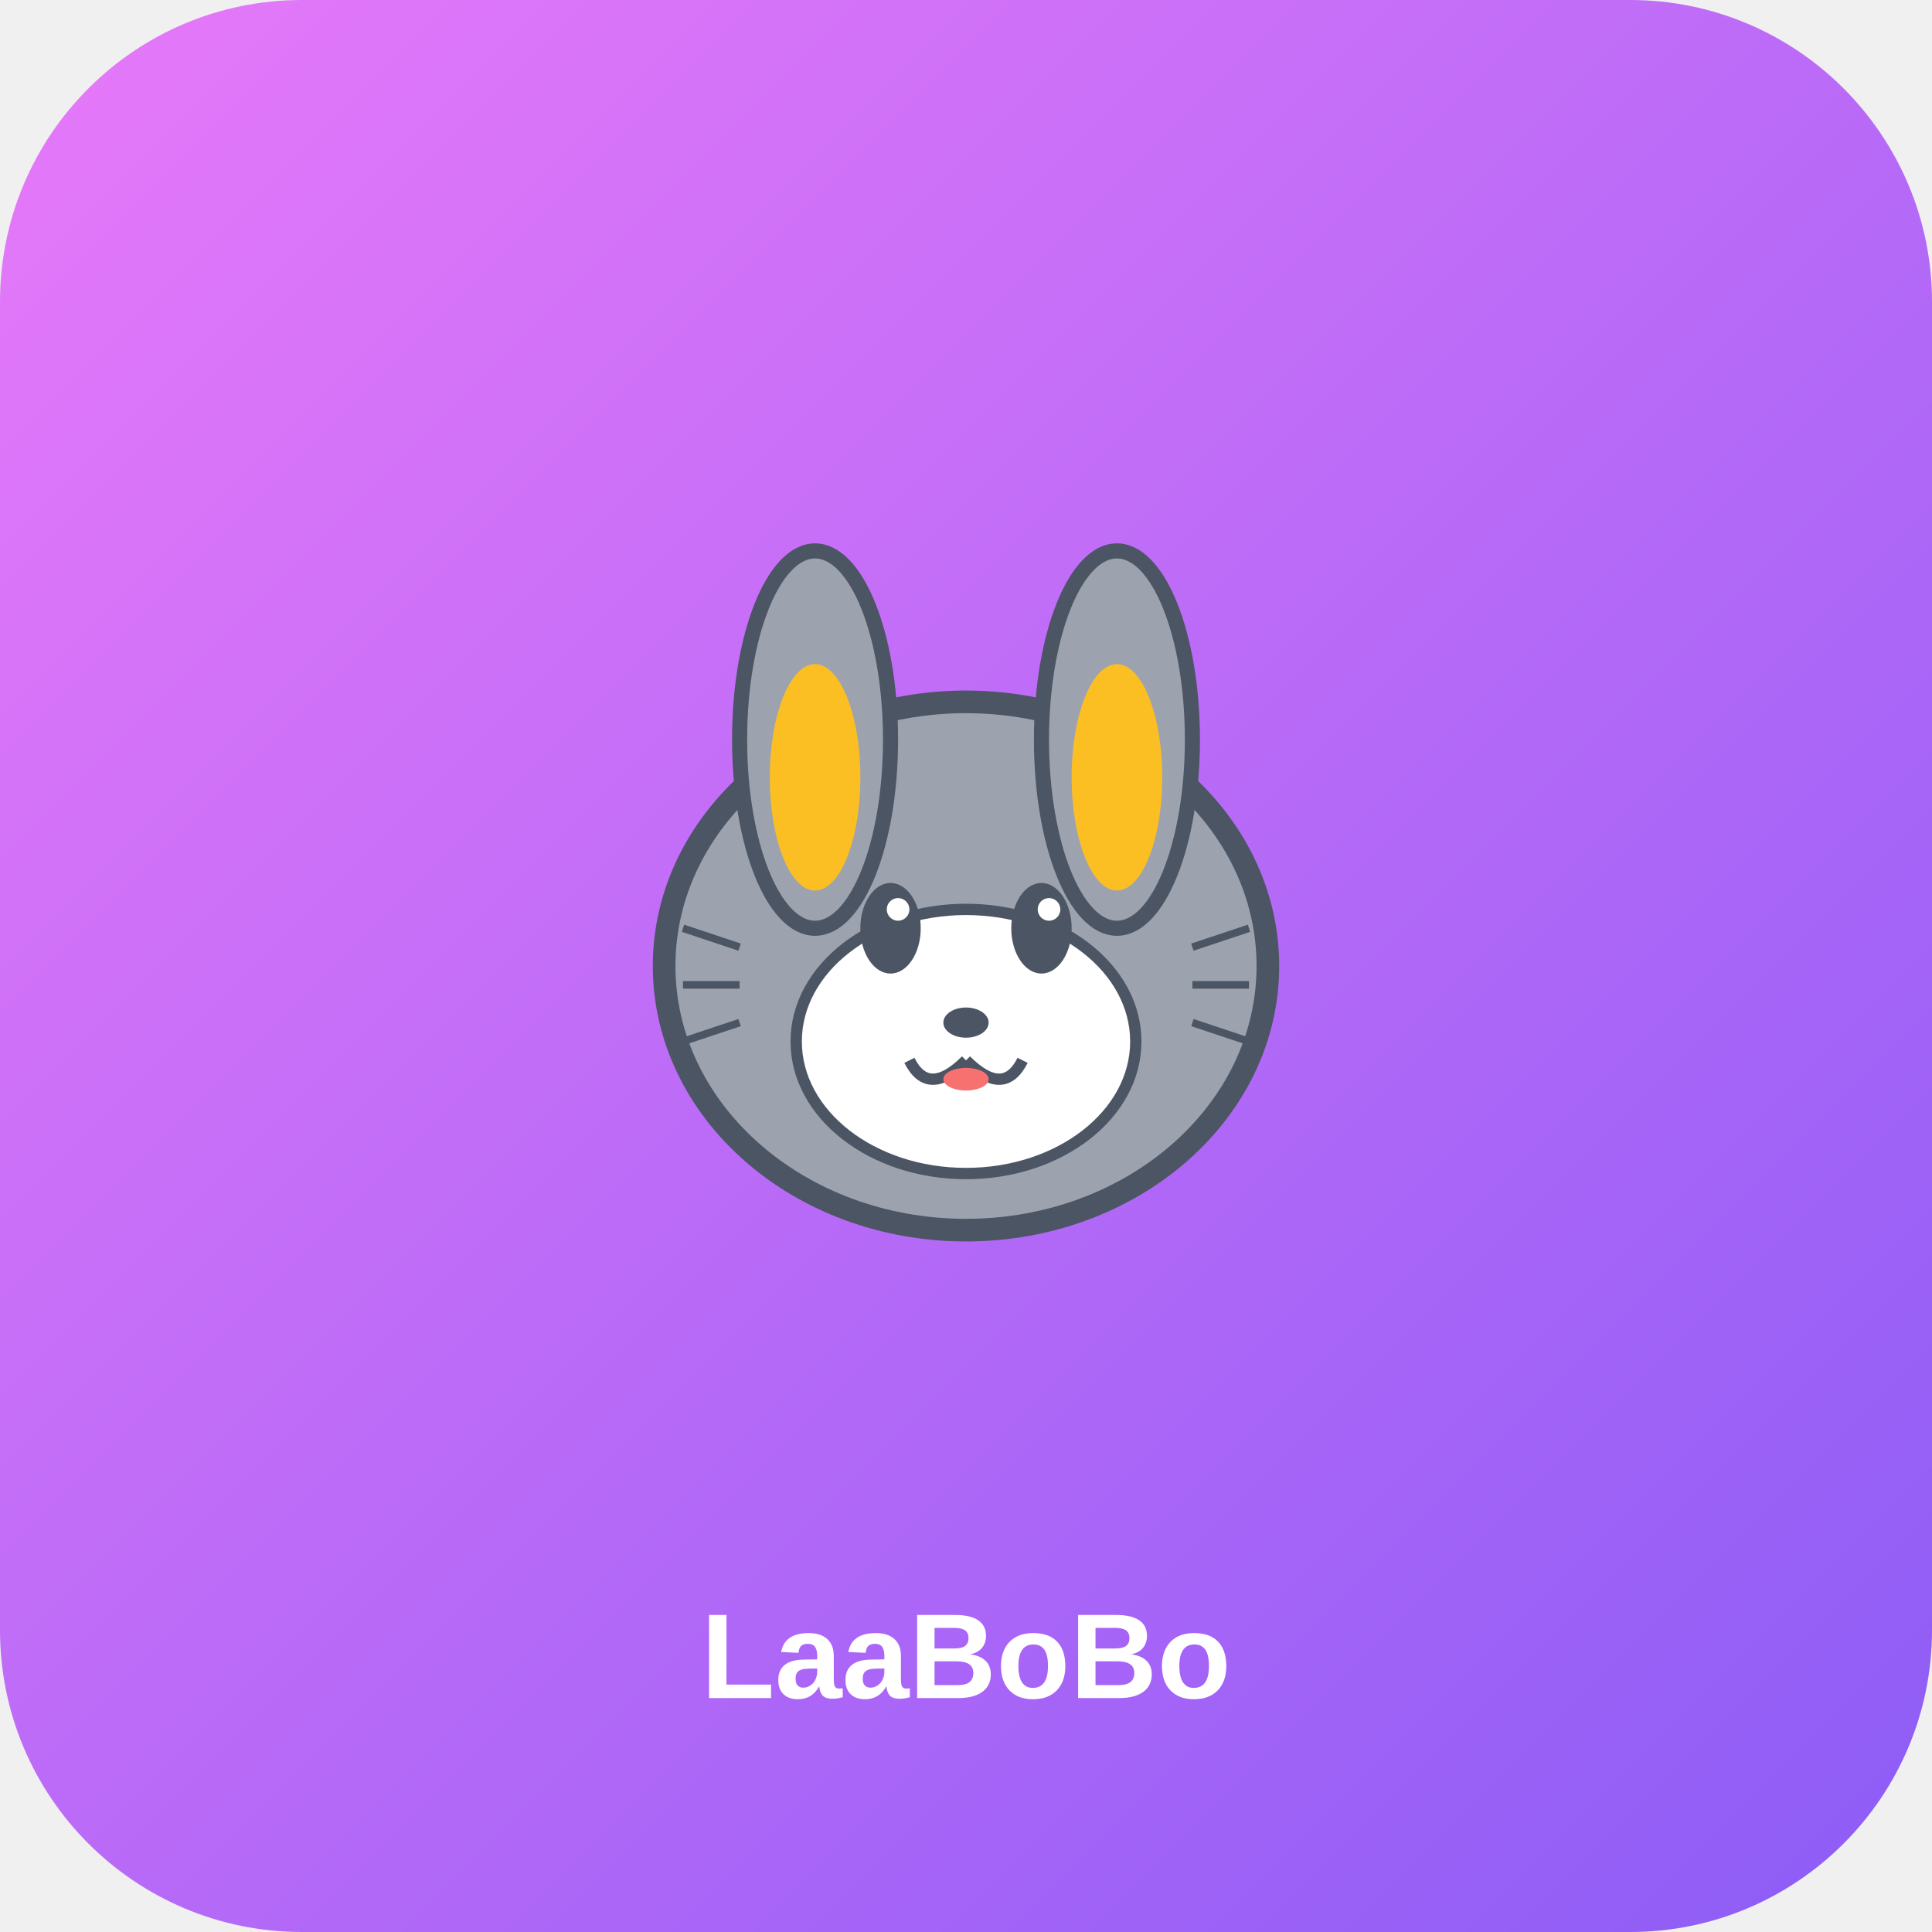
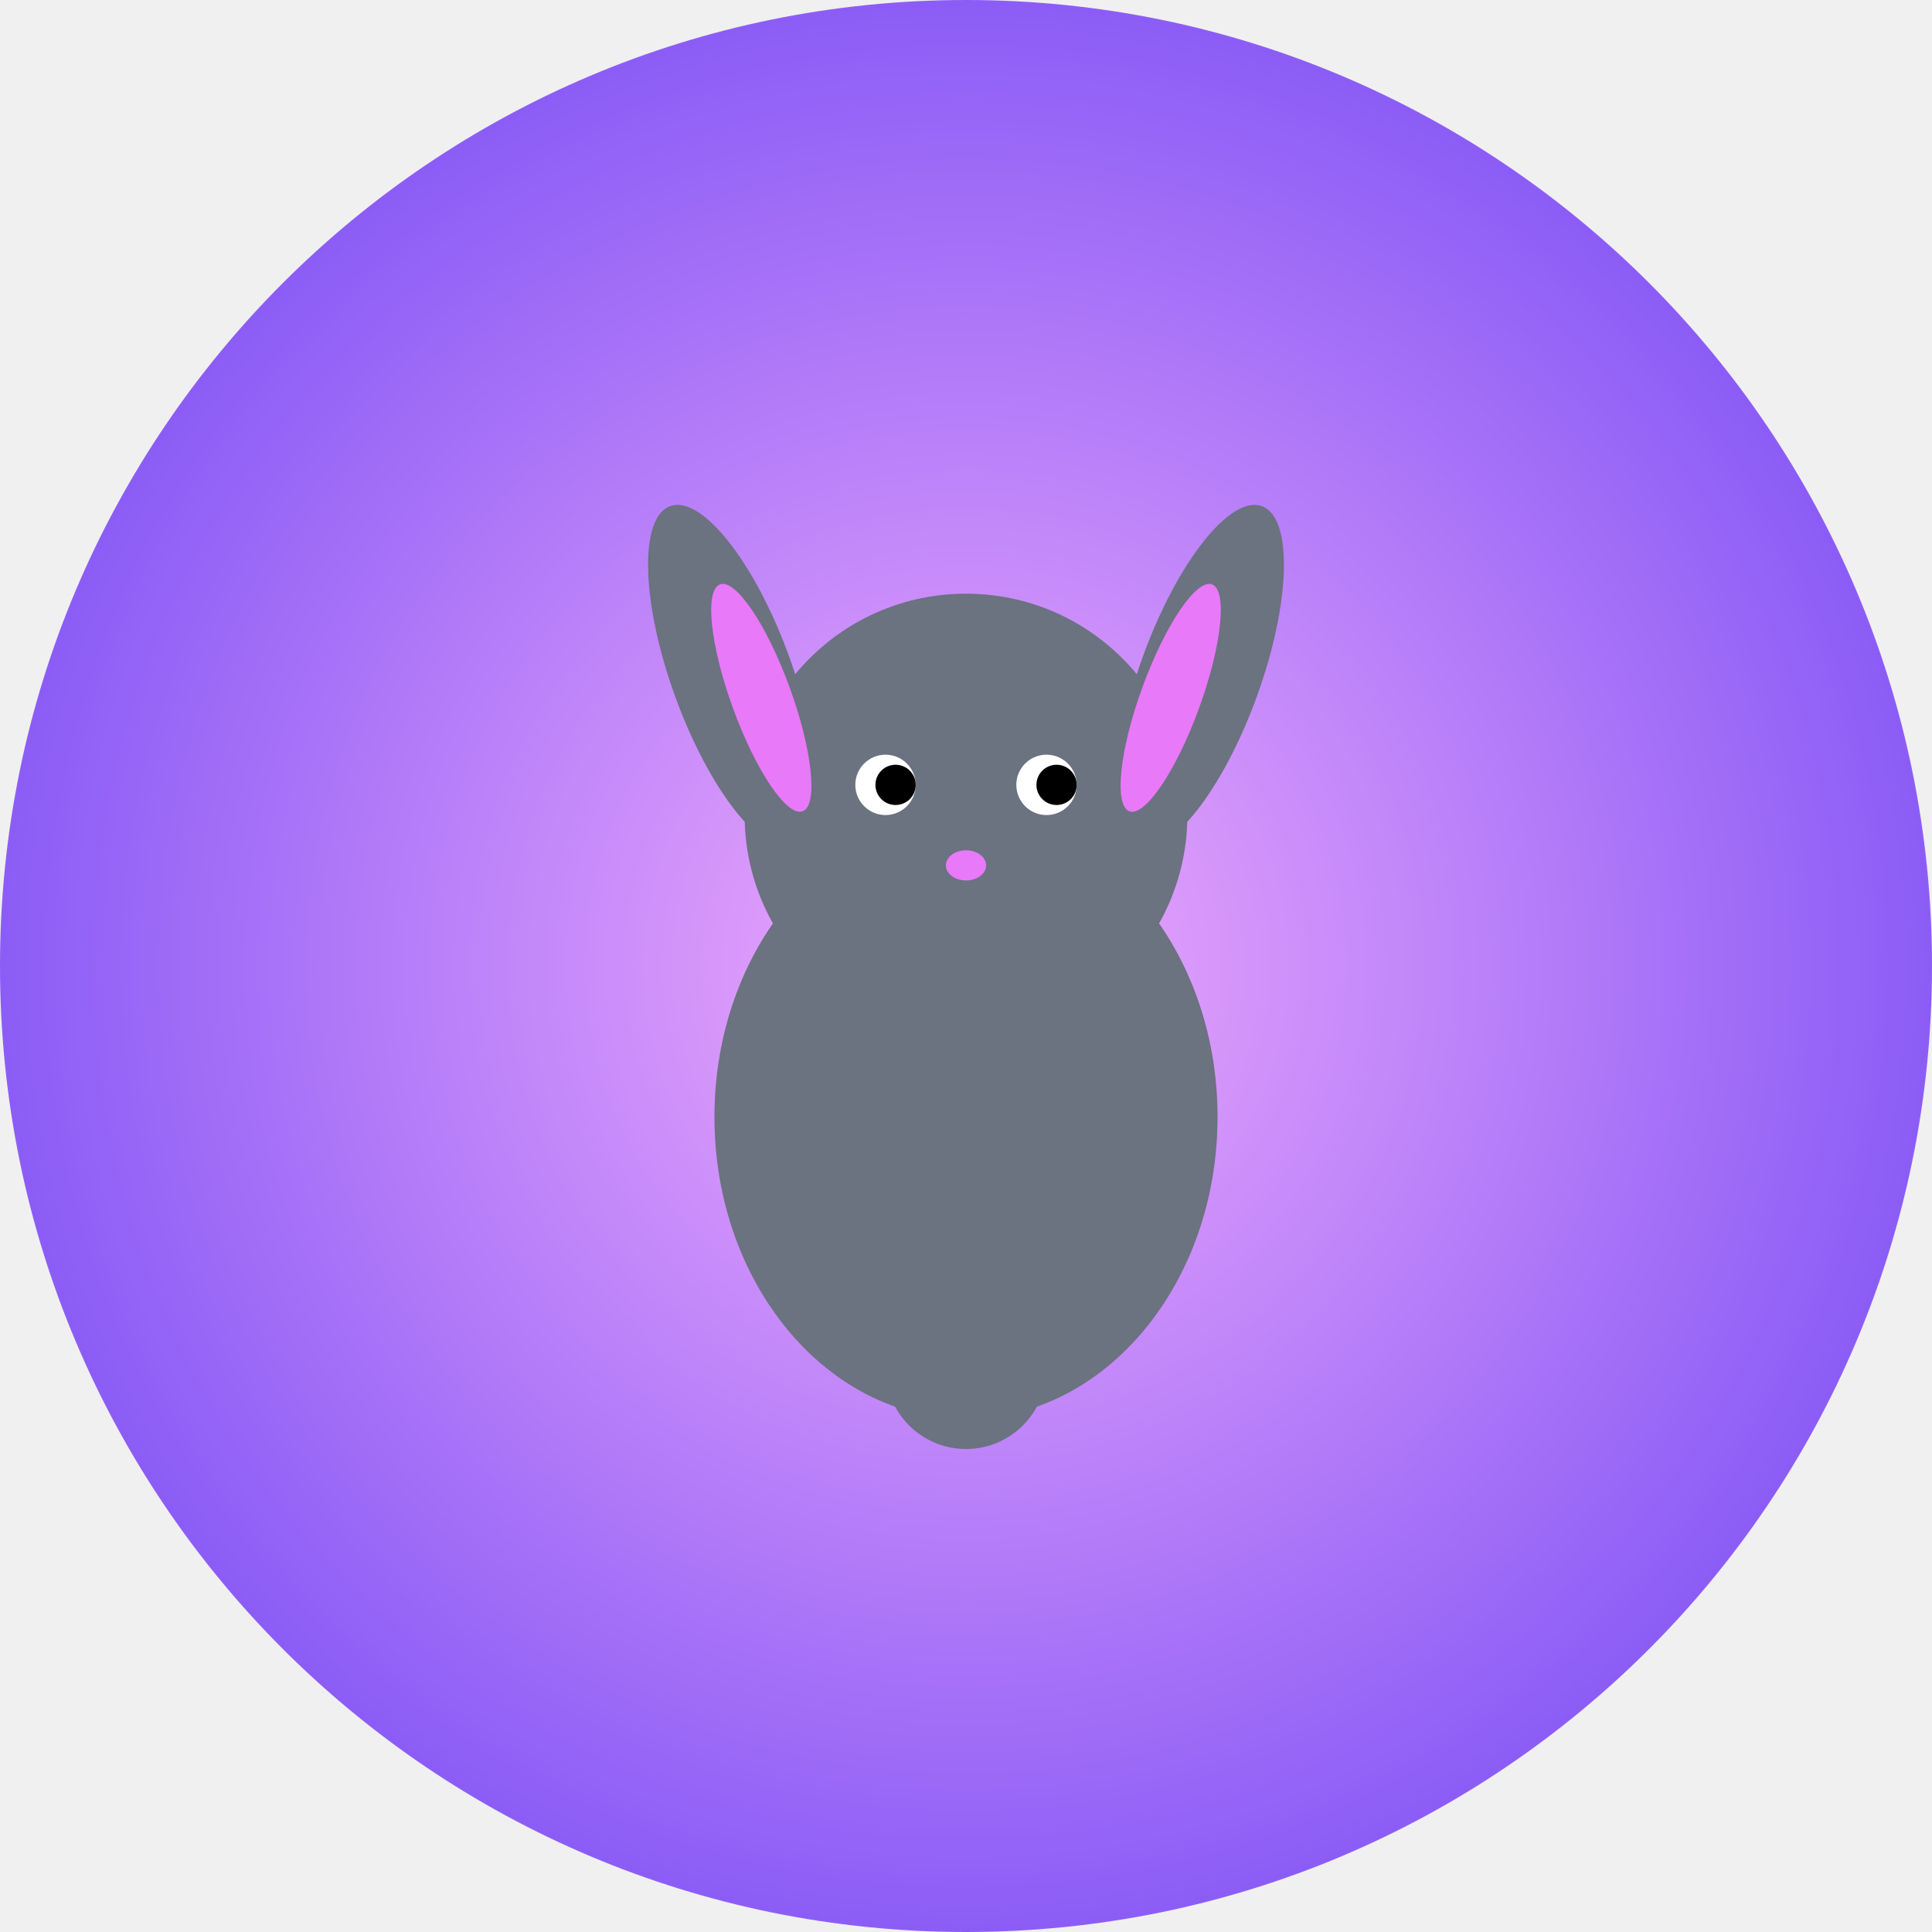
- <svg xmlns="http://www.w3.org/2000/svg" width="512" height="512" viewBox="0 0 512 512">
+ <svg xmlns="http://www.w3.org/2000/svg" width="192" height="192" viewBox="0 0 192 192" fill="none">
  <defs>
-     <linearGradient id="bg" x1="0%" y1="0%" x2="100%" y2="100%">
-       <stop offset="0%" style="stop-color:#e879f9" />
+     <radialGradient id="bg" cx="50%" cy="50%" r="50%">
+       <stop offset="0%" style="stop-color:#f0abfc" />
      <stop offset="100%" style="stop-color:#8b5cf6" />
-     </linearGradient>
+     </radialGradient>
  </defs>
-   <rect width="512" height="512" fill="url(#bg)" rx="80" />
-   <g transform="translate(256,256)">
-     <ellipse cx="0" cy="0" rx="80" ry="70" fill="#9ca3af" stroke="#4b5563" stroke-width="6" />
-     <ellipse cx="-40" cy="-60" rx="20" ry="50" fill="#9ca3af" stroke="#4b5563" stroke-width="4" />
-     <ellipse cx="-40" cy="-50" rx="12" ry="30" fill="#fbbf24" />
-     <ellipse cx="40" cy="-60" rx="20" ry="50" fill="#9ca3af" stroke="#4b5563" stroke-width="4" />
-     <ellipse cx="40" cy="-50" rx="12" ry="30" fill="#fbbf24" />
-     <ellipse cx="0" cy="20" rx="45" ry="35" fill="white" stroke="#4b5563" stroke-width="3" />
-     <ellipse cx="-20" cy="-10" rx="8" ry="12" fill="#4b5563" />
-     <ellipse cx="20" cy="-10" rx="8" ry="12" fill="#4b5563" />
-     <circle cx="-18" cy="-15" r="3" fill="white" />
-     <circle cx="22" cy="-15" r="3" fill="white" />
-     <ellipse cx="0" cy="15" rx="6" ry="4" fill="#4b5563" />
-     <path d="M 0 25 Q -10 35 -15 25" stroke="#4b5563" stroke-width="3" fill="none" />
-     <path d="M 0 25 Q 10 35 15 25" stroke="#4b5563" stroke-width="3" fill="none" />
-     <ellipse cx="0" cy="30" rx="6" ry="3" fill="#f87171" />
-     <line x1="-60" y1="-5" x2="-75" y2="-10" stroke="#4b5563" stroke-width="2" />
-     <line x1="-60" y1="5" x2="-75" y2="5" stroke="#4b5563" stroke-width="2" />
-     <line x1="-60" y1="15" x2="-75" y2="20" stroke="#4b5563" stroke-width="2" />
-     <line x1="60" y1="-5" x2="75" y2="-10" stroke="#4b5563" stroke-width="2" />
-     <line x1="60" y1="5" x2="75" y2="5" stroke="#4b5563" stroke-width="2" />
-     <line x1="60" y1="15" x2="75" y2="20" stroke="#4b5563" stroke-width="2" />
+   <circle cx="96" cy="96" r="96" fill="url(#bg)" />
+   <g transform="translate(96, 96)">
+     <ellipse cx="0" cy="15" rx="25" ry="30" fill="#6b7280" />
+     <circle cx="0" cy="-15" r="22" fill="#6b7280" />
+     <ellipse cx="-12" cy="-35" rx="6" ry="18" fill="#6b7280" transform="rotate(-20)" />
+     <ellipse cx="12" cy="-35" rx="6" ry="18" fill="#6b7280" transform="rotate(20)" />
+     <ellipse cx="-10" cy="-32" rx="3" ry="12" fill="#e879f9" transform="rotate(-20)" />
+     <ellipse cx="10" cy="-32" rx="3" ry="12" fill="#e879f9" transform="rotate(20)" />
+     <circle cx="-8" cy="-18" r="3" fill="white" />
+     <circle cx="8" cy="-18" r="3" fill="white" />
+     <circle cx="-7" cy="-18" r="2" fill="black" />
+     <circle cx="9" cy="-18" r="2" fill="black" />
+     <ellipse cx="0" cy="-10" rx="2" ry="1.5" fill="#e879f9" />
+     <circle cx="0" cy="40" r="8" fill="#6b7280" />
  </g>
-   <text x="256" y="450" text-anchor="middle" fill="white" font-size="32" font-family="Arial" font-weight="bold">LaaBoBo</text>
</svg>
